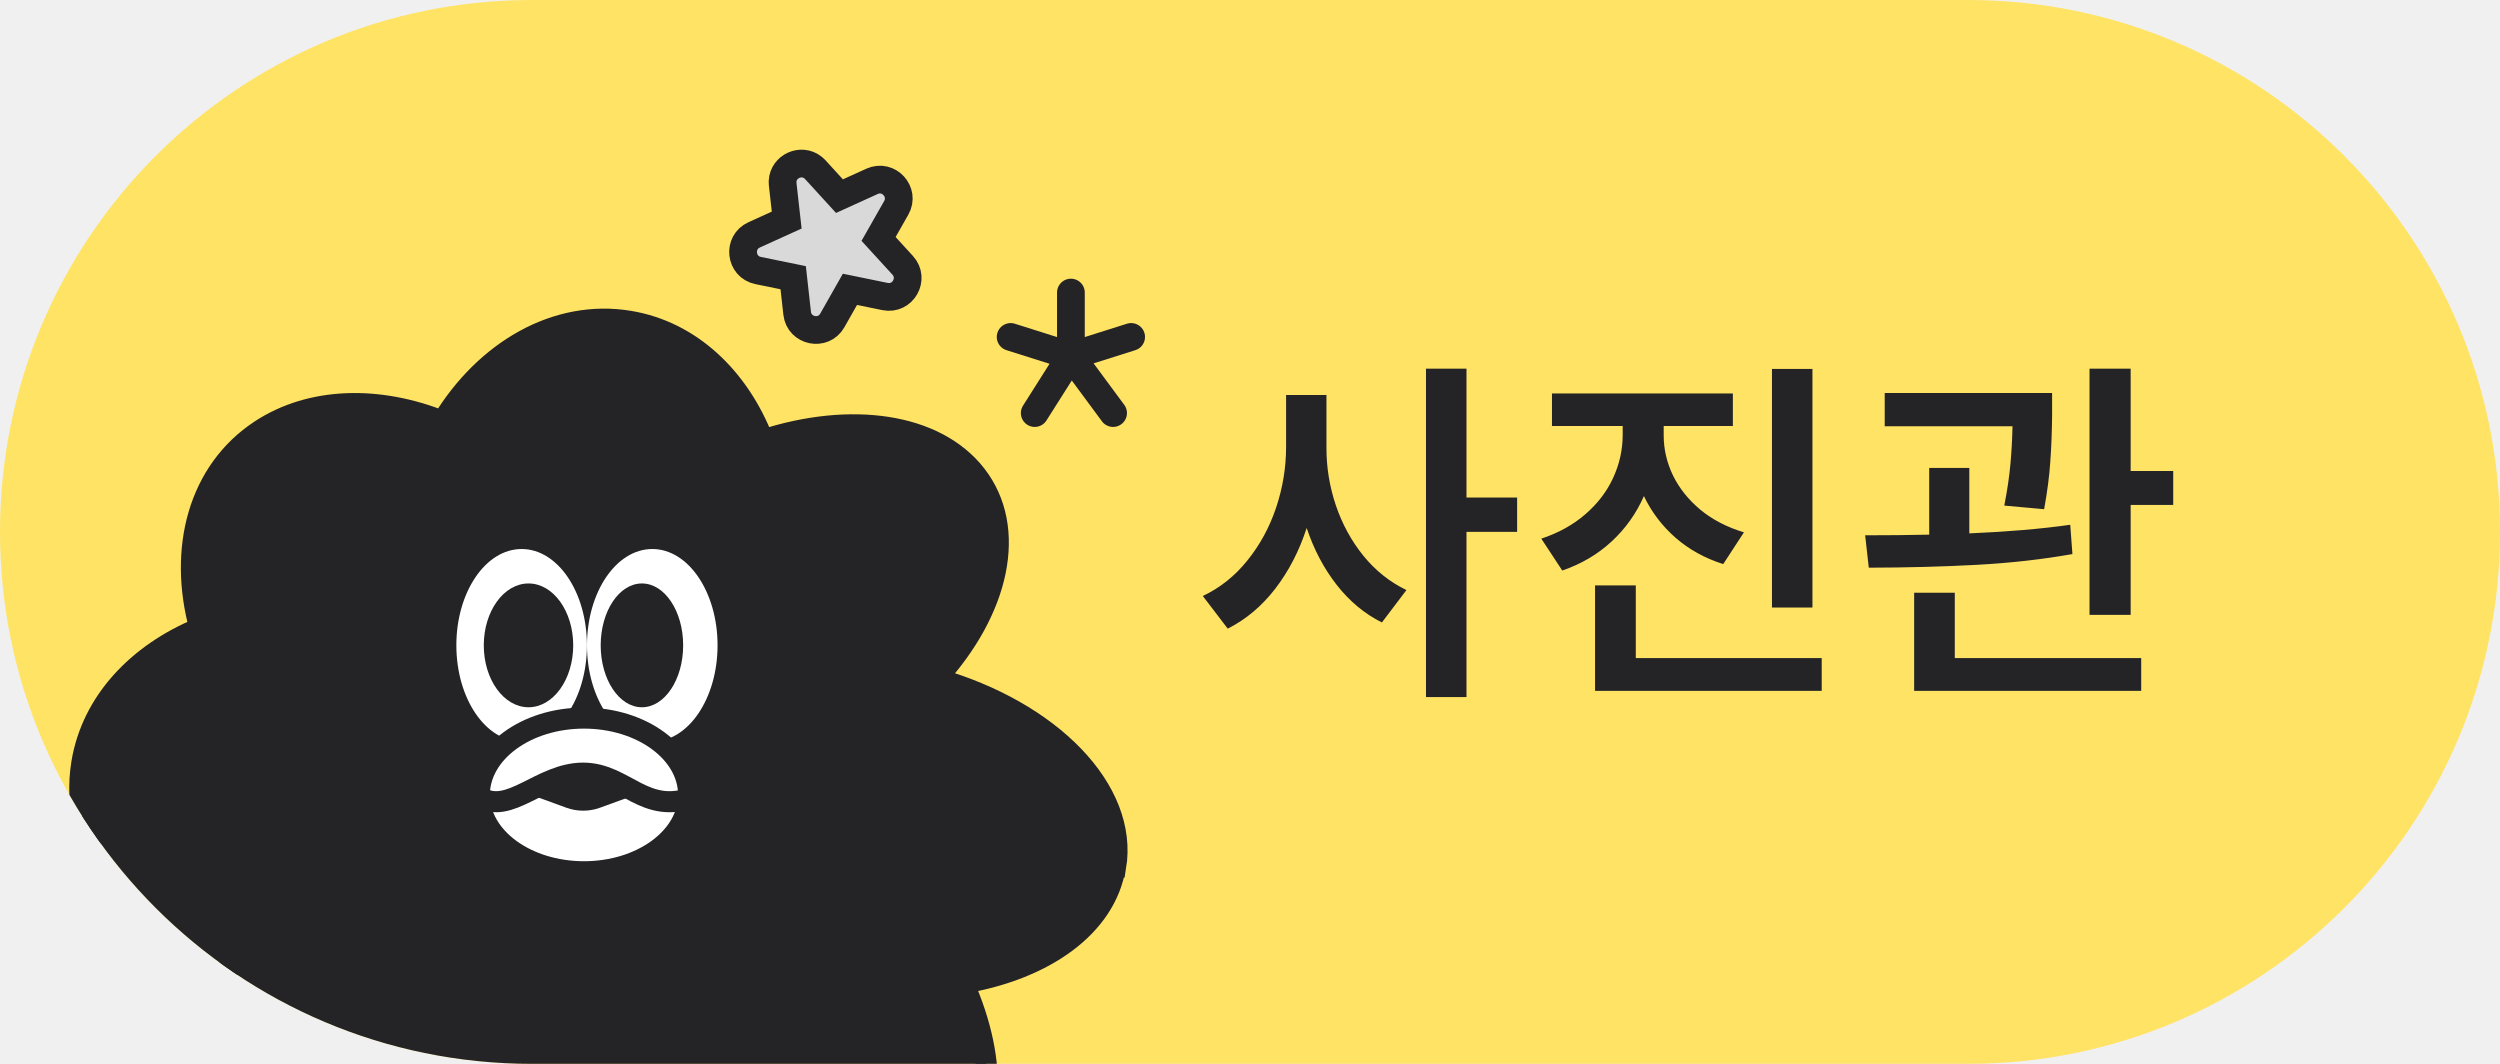
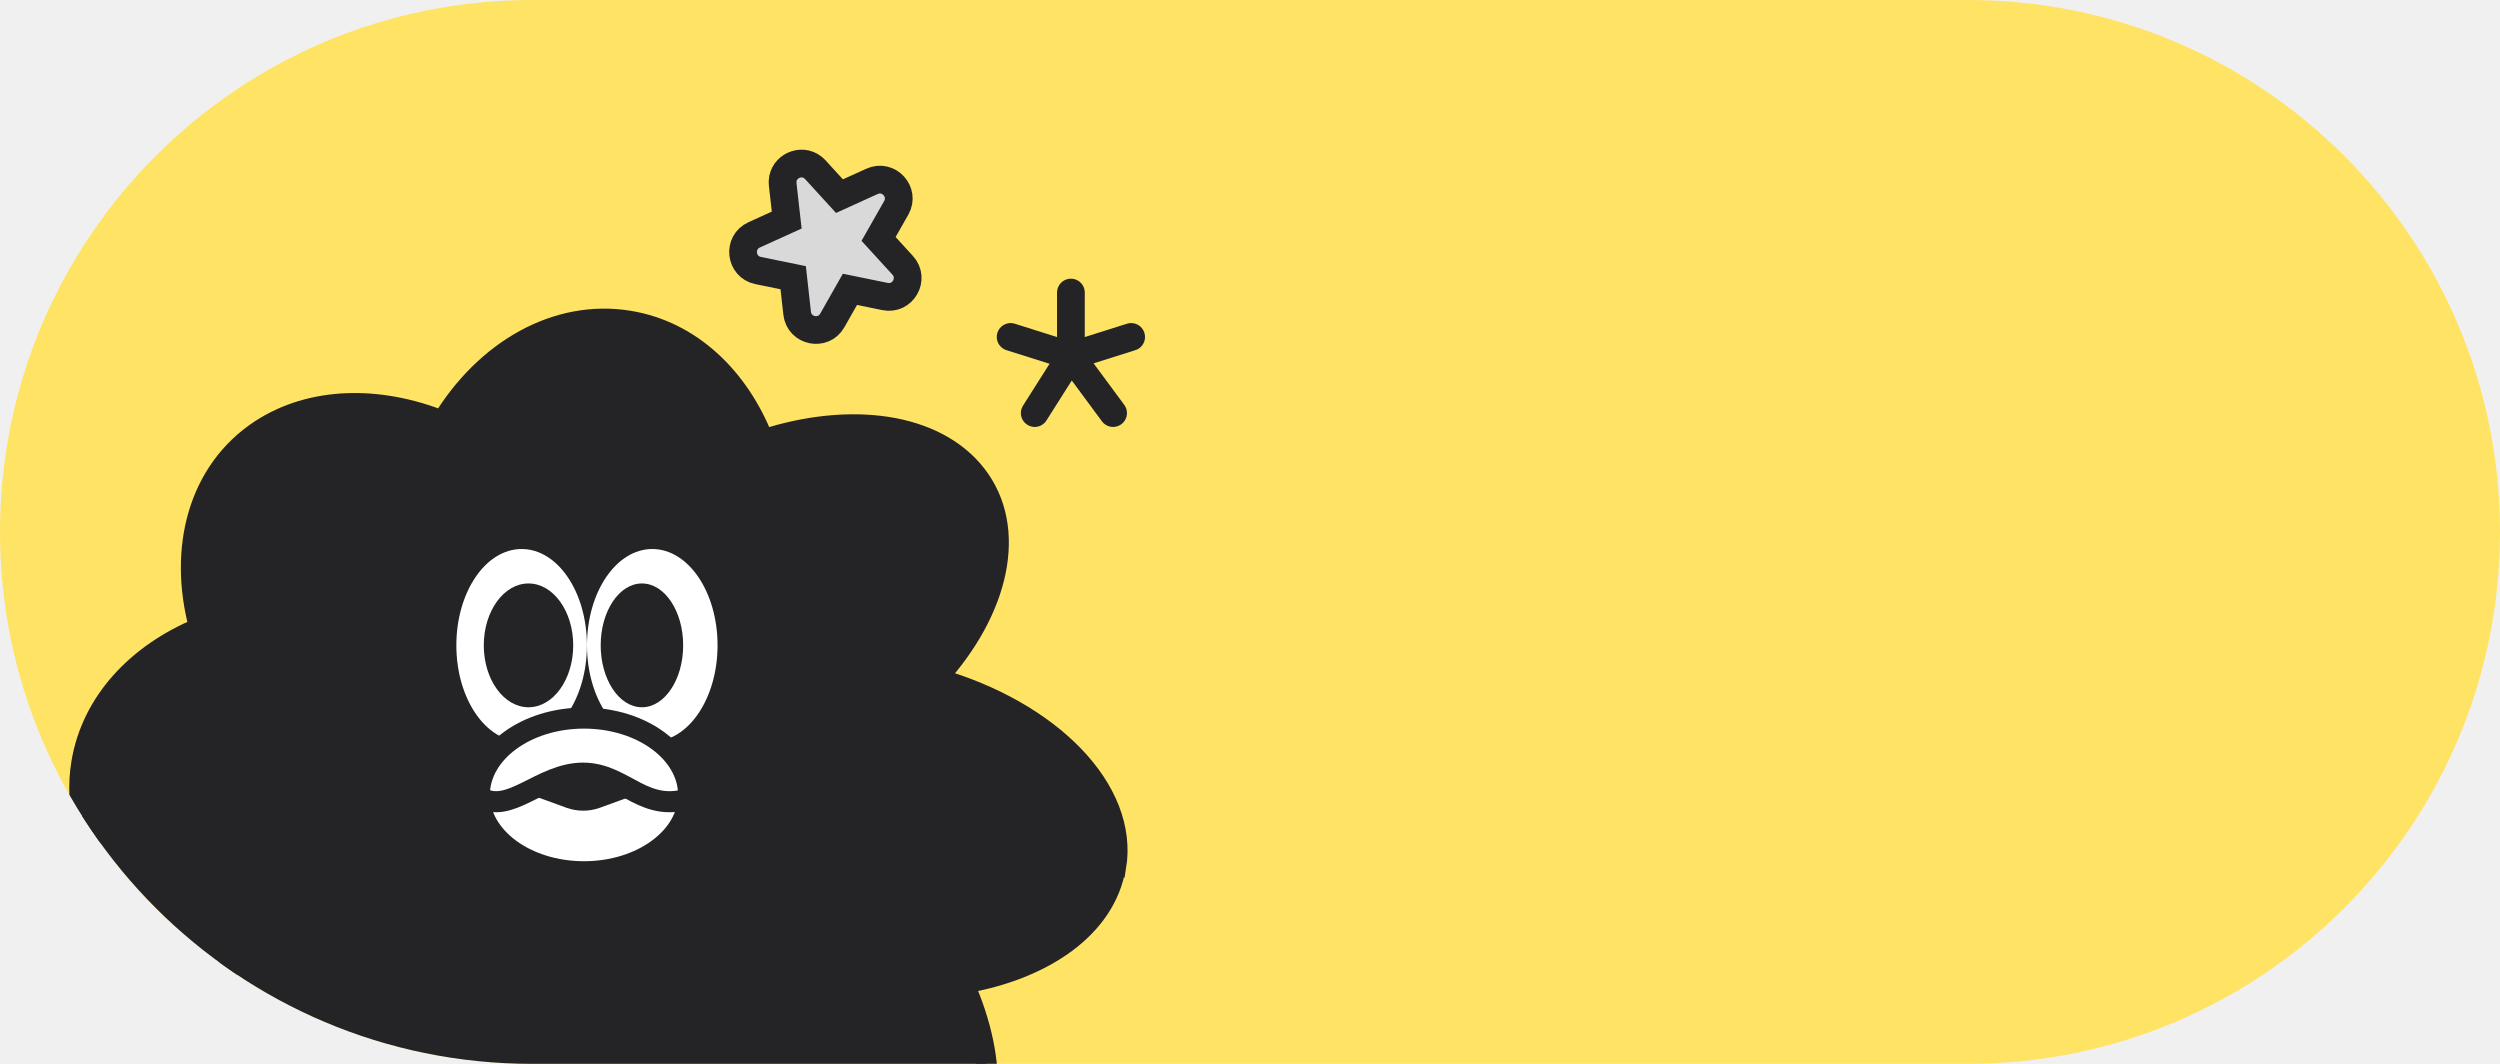
<svg xmlns="http://www.w3.org/2000/svg" width="94" height="40" viewBox="0 0 94 40" fill="none">
  <g clip-path="url(#clip0_9571_154408)">
    <rect width="94" height="40" rx="20" fill="#FFE365" />
-     <path d="M49.875 16.83C49.872 17.568 49.99 18.292 50.228 19.001C50.467 19.706 50.813 20.34 51.267 20.901C51.722 21.458 52.26 21.887 52.882 22.186L51.959 23.405C51.304 23.076 50.737 22.604 50.257 21.988C49.777 21.373 49.401 20.66 49.131 19.852C48.85 20.715 48.457 21.476 47.951 22.133C47.448 22.788 46.852 23.289 46.163 23.637L45.225 22.409C45.869 22.106 46.427 21.663 46.897 21.079C47.371 20.493 47.732 19.831 47.98 19.093C48.228 18.351 48.354 17.597 48.357 16.83V14.853H49.875V16.83ZM53.617 13.862H55.14V18.706H57.044V19.997H55.14V26.209H53.617V13.862ZM62.555 16.371C62.555 16.89 62.671 17.391 62.903 17.874C63.139 18.358 63.482 18.788 63.933 19.165C64.387 19.539 64.934 19.823 65.572 20.016L64.793 21.21C64.104 20.991 63.506 20.66 63 20.219C62.494 19.774 62.097 19.252 61.811 18.653C61.524 19.307 61.119 19.876 60.597 20.359C60.075 20.843 59.456 21.207 58.741 21.452L57.953 20.253C58.597 20.04 59.15 19.734 59.611 19.334C60.072 18.935 60.42 18.479 60.655 17.966C60.891 17.454 61.01 16.922 61.013 16.371V16.018H58.354V14.795H65.156V16.018H62.555V16.371ZM59.974 22.012H61.506V24.744H68.496V25.977H59.974V22.012ZM66.626 13.871H68.148V22.844H66.626V13.871ZM77.159 15.51V15.631C77.153 16.247 77.13 16.824 77.091 17.362C77.056 17.897 76.979 18.491 76.859 19.146L75.361 19.01C75.474 18.433 75.551 17.91 75.593 17.439C75.635 16.965 75.661 16.495 75.67 16.028H70.865V14.776H77.159V15.51ZM70.13 20.127C71.013 20.127 71.816 20.119 72.538 20.103V17.594H74.046V20.055C75.499 19.993 76.764 19.885 77.841 19.731L77.923 20.833C76.779 21.036 75.574 21.171 74.307 21.239C73.044 21.307 71.697 21.342 70.266 21.345L70.13 20.127ZM71.972 22.288H73.5V24.744H80.509V25.977H71.972V22.288ZM78.566 13.862H80.113V17.71H81.713V18.986H80.113V23.119H78.566V13.862Z" fill="#242427" />
    <path fill-rule="evenodd" clip-rule="evenodd" d="M41.949 32.602C42.429 29.702 39.501 26.739 35.213 25.514C37.558 22.946 38.268 19.88 36.697 17.857C35.178 15.904 31.975 15.476 28.694 16.543C27.779 14.194 25.971 12.46 23.664 12.079C20.927 11.623 18.246 13.184 16.636 15.84C14.241 14.883 11.705 14.925 9.795 16.175C7.467 17.705 6.697 20.626 7.51 23.613C5.161 24.585 3.455 26.397 3.077 28.685C2.544 31.927 4.822 35.131 8.449 36.695C7.238 38.642 6.994 40.595 8.029 41.93C9.318 43.59 12.214 43.844 15.315 42.806C16.265 45.624 18.554 47.8 21.503 48.294C25.052 48.891 28.471 46.881 30.078 43.575C32.165 44.706 34.228 44.96 35.612 44.049C37.428 42.851 37.576 40.001 36.223 36.964C39.285 36.445 41.567 34.834 41.934 32.602H41.945H41.949Z" fill="#242427" stroke="#242427" stroke-width="0.792" stroke-miterlimit="10" stroke-linecap="round" />
    <path d="M19.614 27.883C20.97 27.883 22.068 26.262 22.068 24.263C22.068 22.263 20.97 20.643 19.614 20.643C18.258 20.643 17.159 22.263 17.159 24.263C17.159 26.262 18.258 27.883 19.614 27.883Z" fill="white" />
    <path d="M24.526 27.883C25.882 27.883 26.98 26.262 26.98 24.263C26.98 22.263 25.882 20.643 24.526 20.643C23.17 20.643 22.071 22.263 22.071 24.263C22.071 26.262 23.17 27.883 24.526 27.883Z" fill="white" />
    <path d="M19.872 26.593C20.8 26.593 21.553 25.55 21.553 24.265C21.553 22.98 20.8 21.938 19.872 21.938C18.943 21.938 18.19 22.98 18.19 24.265C18.19 25.55 18.943 26.593 19.872 26.593Z" fill="#242427" />
    <path d="M24.136 26.593C24.993 26.593 25.687 25.55 25.687 24.265C25.687 22.98 24.993 21.938 24.136 21.938C23.28 21.938 22.586 22.98 22.586 24.265C22.586 25.55 23.28 26.593 24.136 26.593Z" fill="#242427" />
    <path d="M21.958 32.778C24.13 32.778 25.892 31.485 25.892 29.889C25.892 28.293 24.13 27 21.958 27C19.786 27 18.023 28.293 18.023 29.889C18.023 31.485 19.786 32.778 21.958 32.778Z" fill="white" stroke="#242427" stroke-width="0.792" stroke-miterlimit="10" />
    <path d="M18.023 29.953C19.143 30.688 20.326 29.07 21.923 29.07C23.519 29.07 24.232 30.688 26.111 29.953" stroke="#242427" stroke-width="0.792" />
    <path d="M21.433 29.999L20.338 29.6H23.517L22.422 29.999C22.104 30.115 21.754 30.115 21.433 29.999Z" fill="#242427" stroke="#242427" stroke-width="0.792" stroke-linecap="round" stroke-linejoin="round" />
    <path d="M29.425 6.815C29.455 6.253 30.124 5.949 30.566 6.297L30.657 6.382L31.564 7.375L32.788 6.819C33.414 6.535 34.037 7.218 33.699 7.815L33.034 8.984L33.941 9.976C34.404 10.483 33.948 11.287 33.276 11.149L31.958 10.879L31.294 12.049C30.955 12.646 30.05 12.46 29.973 11.778L29.824 10.442L28.506 10.172C27.834 10.034 27.73 9.115 28.356 8.831L29.58 8.275L29.43 6.94L29.425 6.815Z" fill="#D9D9D9" stroke="#242427" stroke-width="1.043" />
    <path d="M38 12.669L40.266 13.385M40.266 13.385L38.906 15.531M40.266 13.385L41.852 15.531M40.266 13.385L42.531 12.669M40.266 13.385V11" stroke="#242427" stroke-width="1.043" stroke-linecap="round" stroke-linejoin="round" />
  </g>
  <defs>
    <clipPath id="clip0_9571_154408">
      <rect width="94" height="40" rx="20" fill="white" />
    </clipPath>
  </defs>
</svg>
